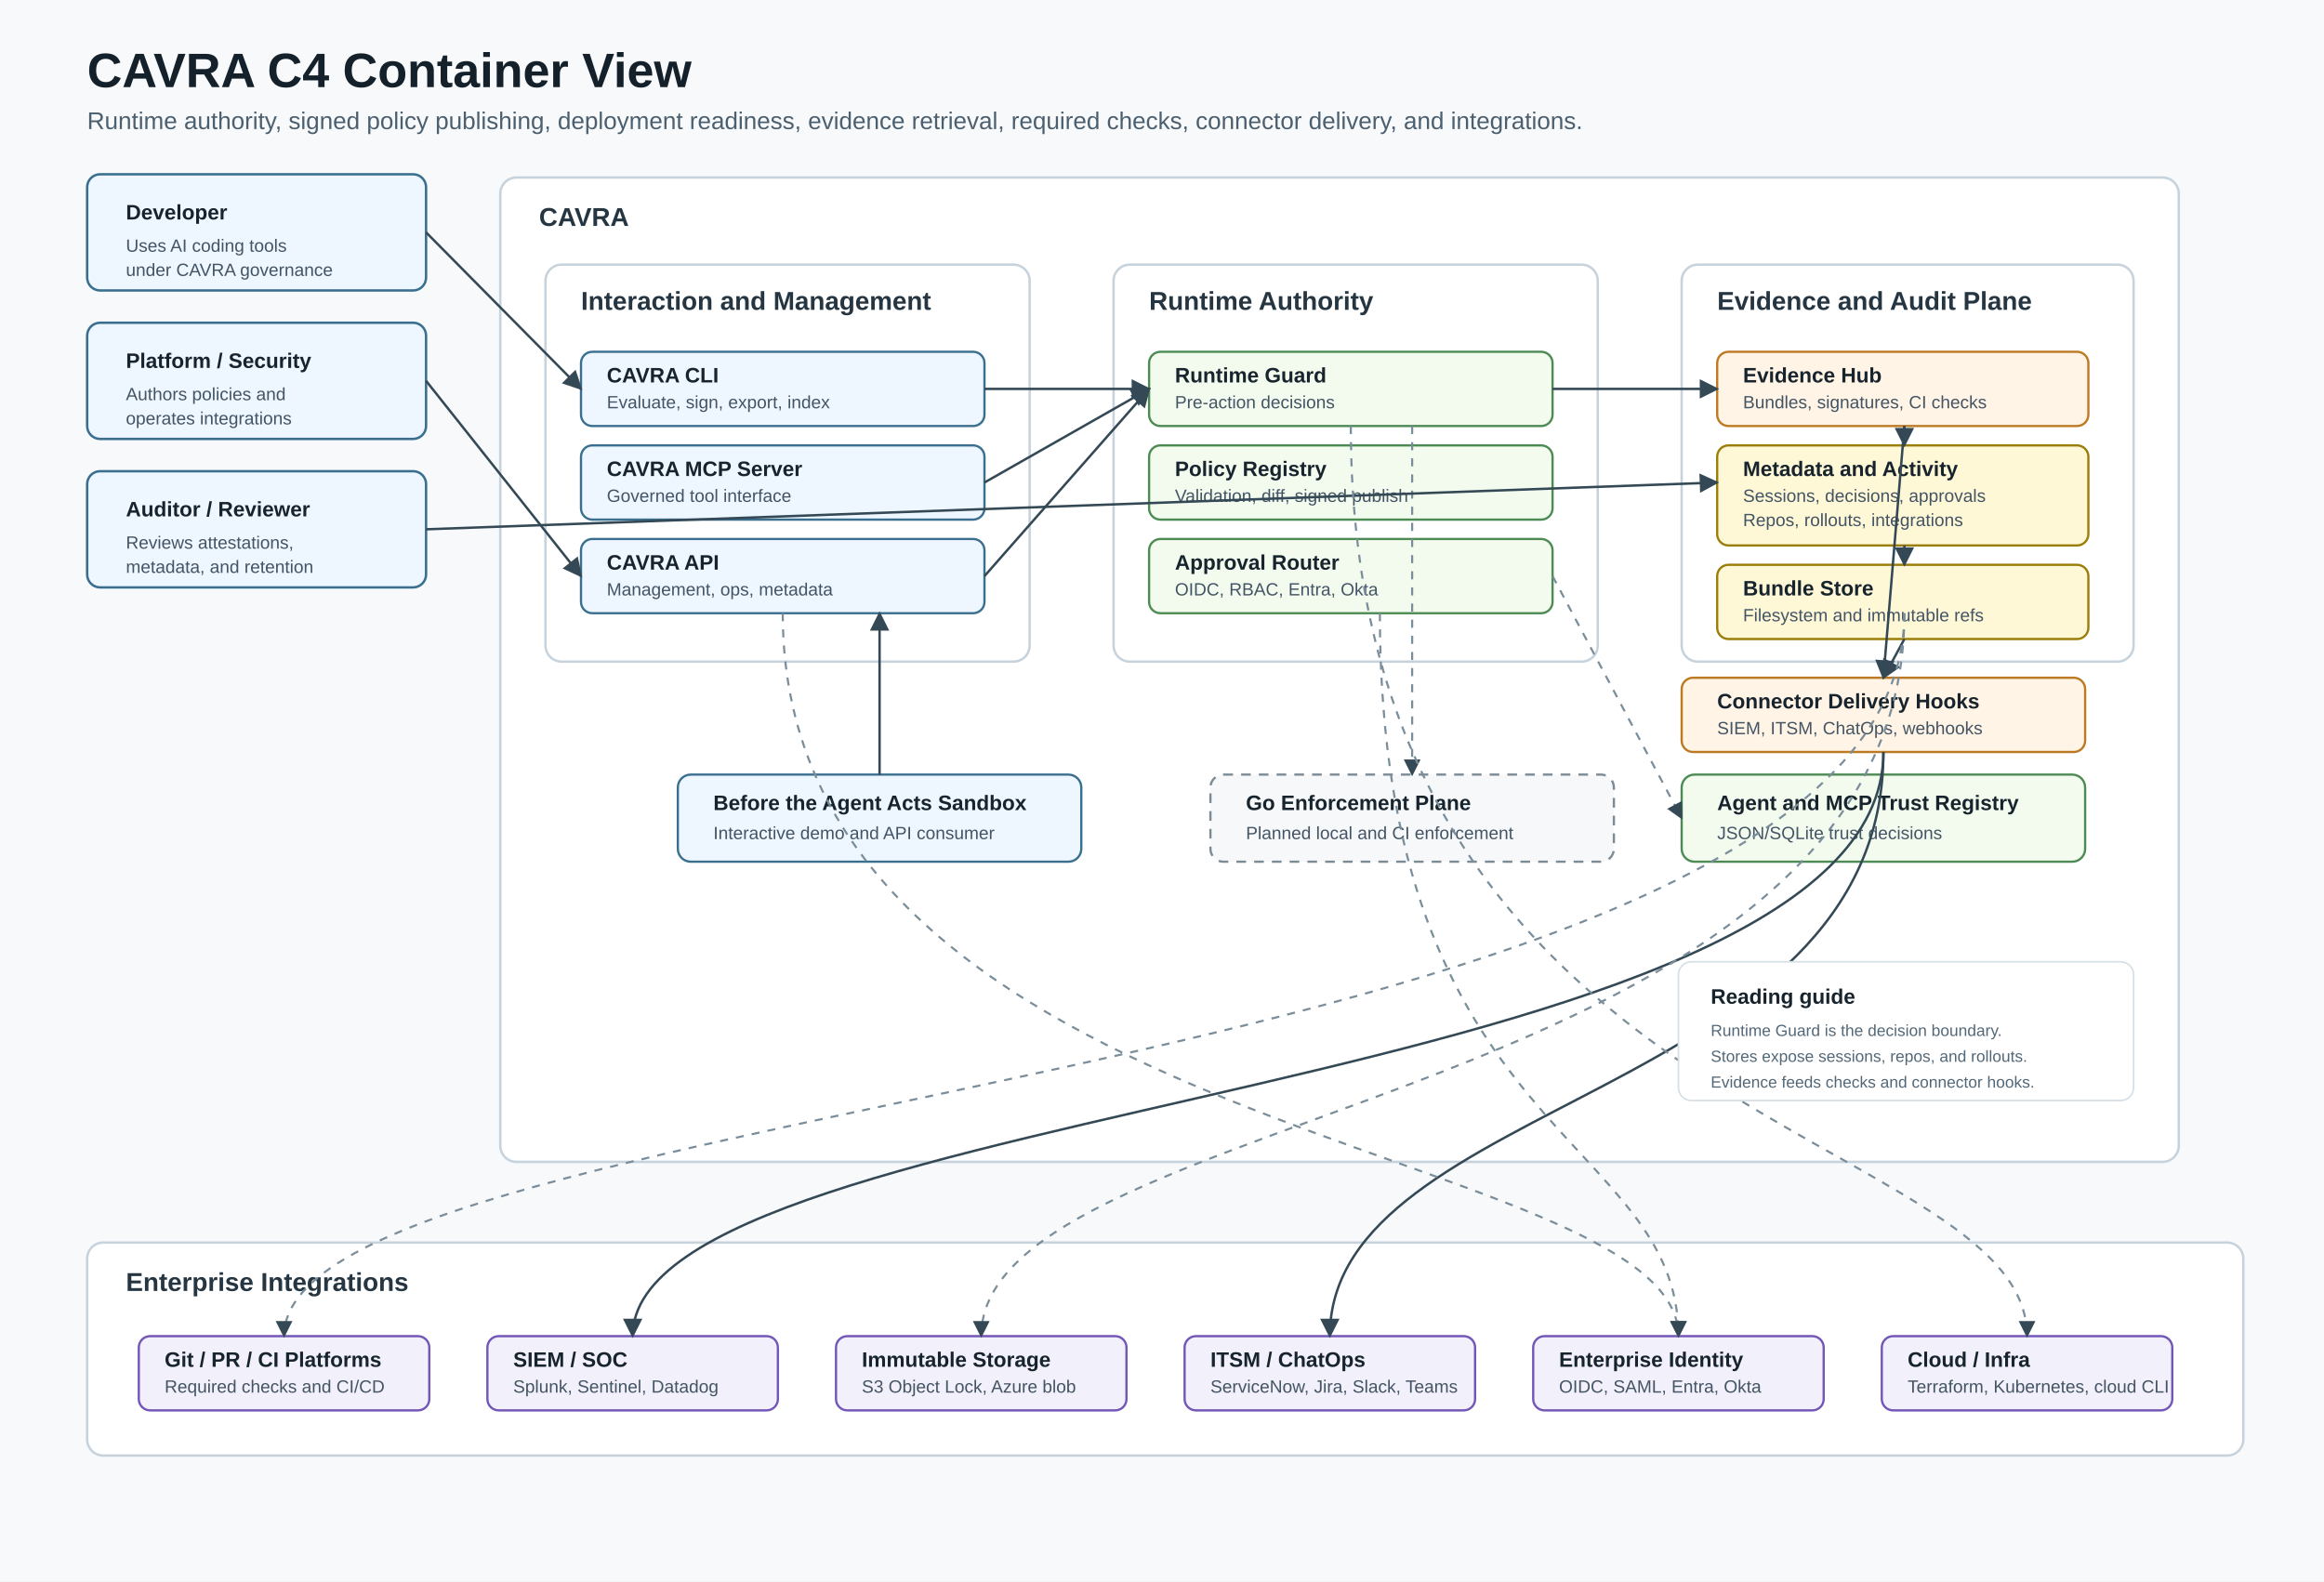
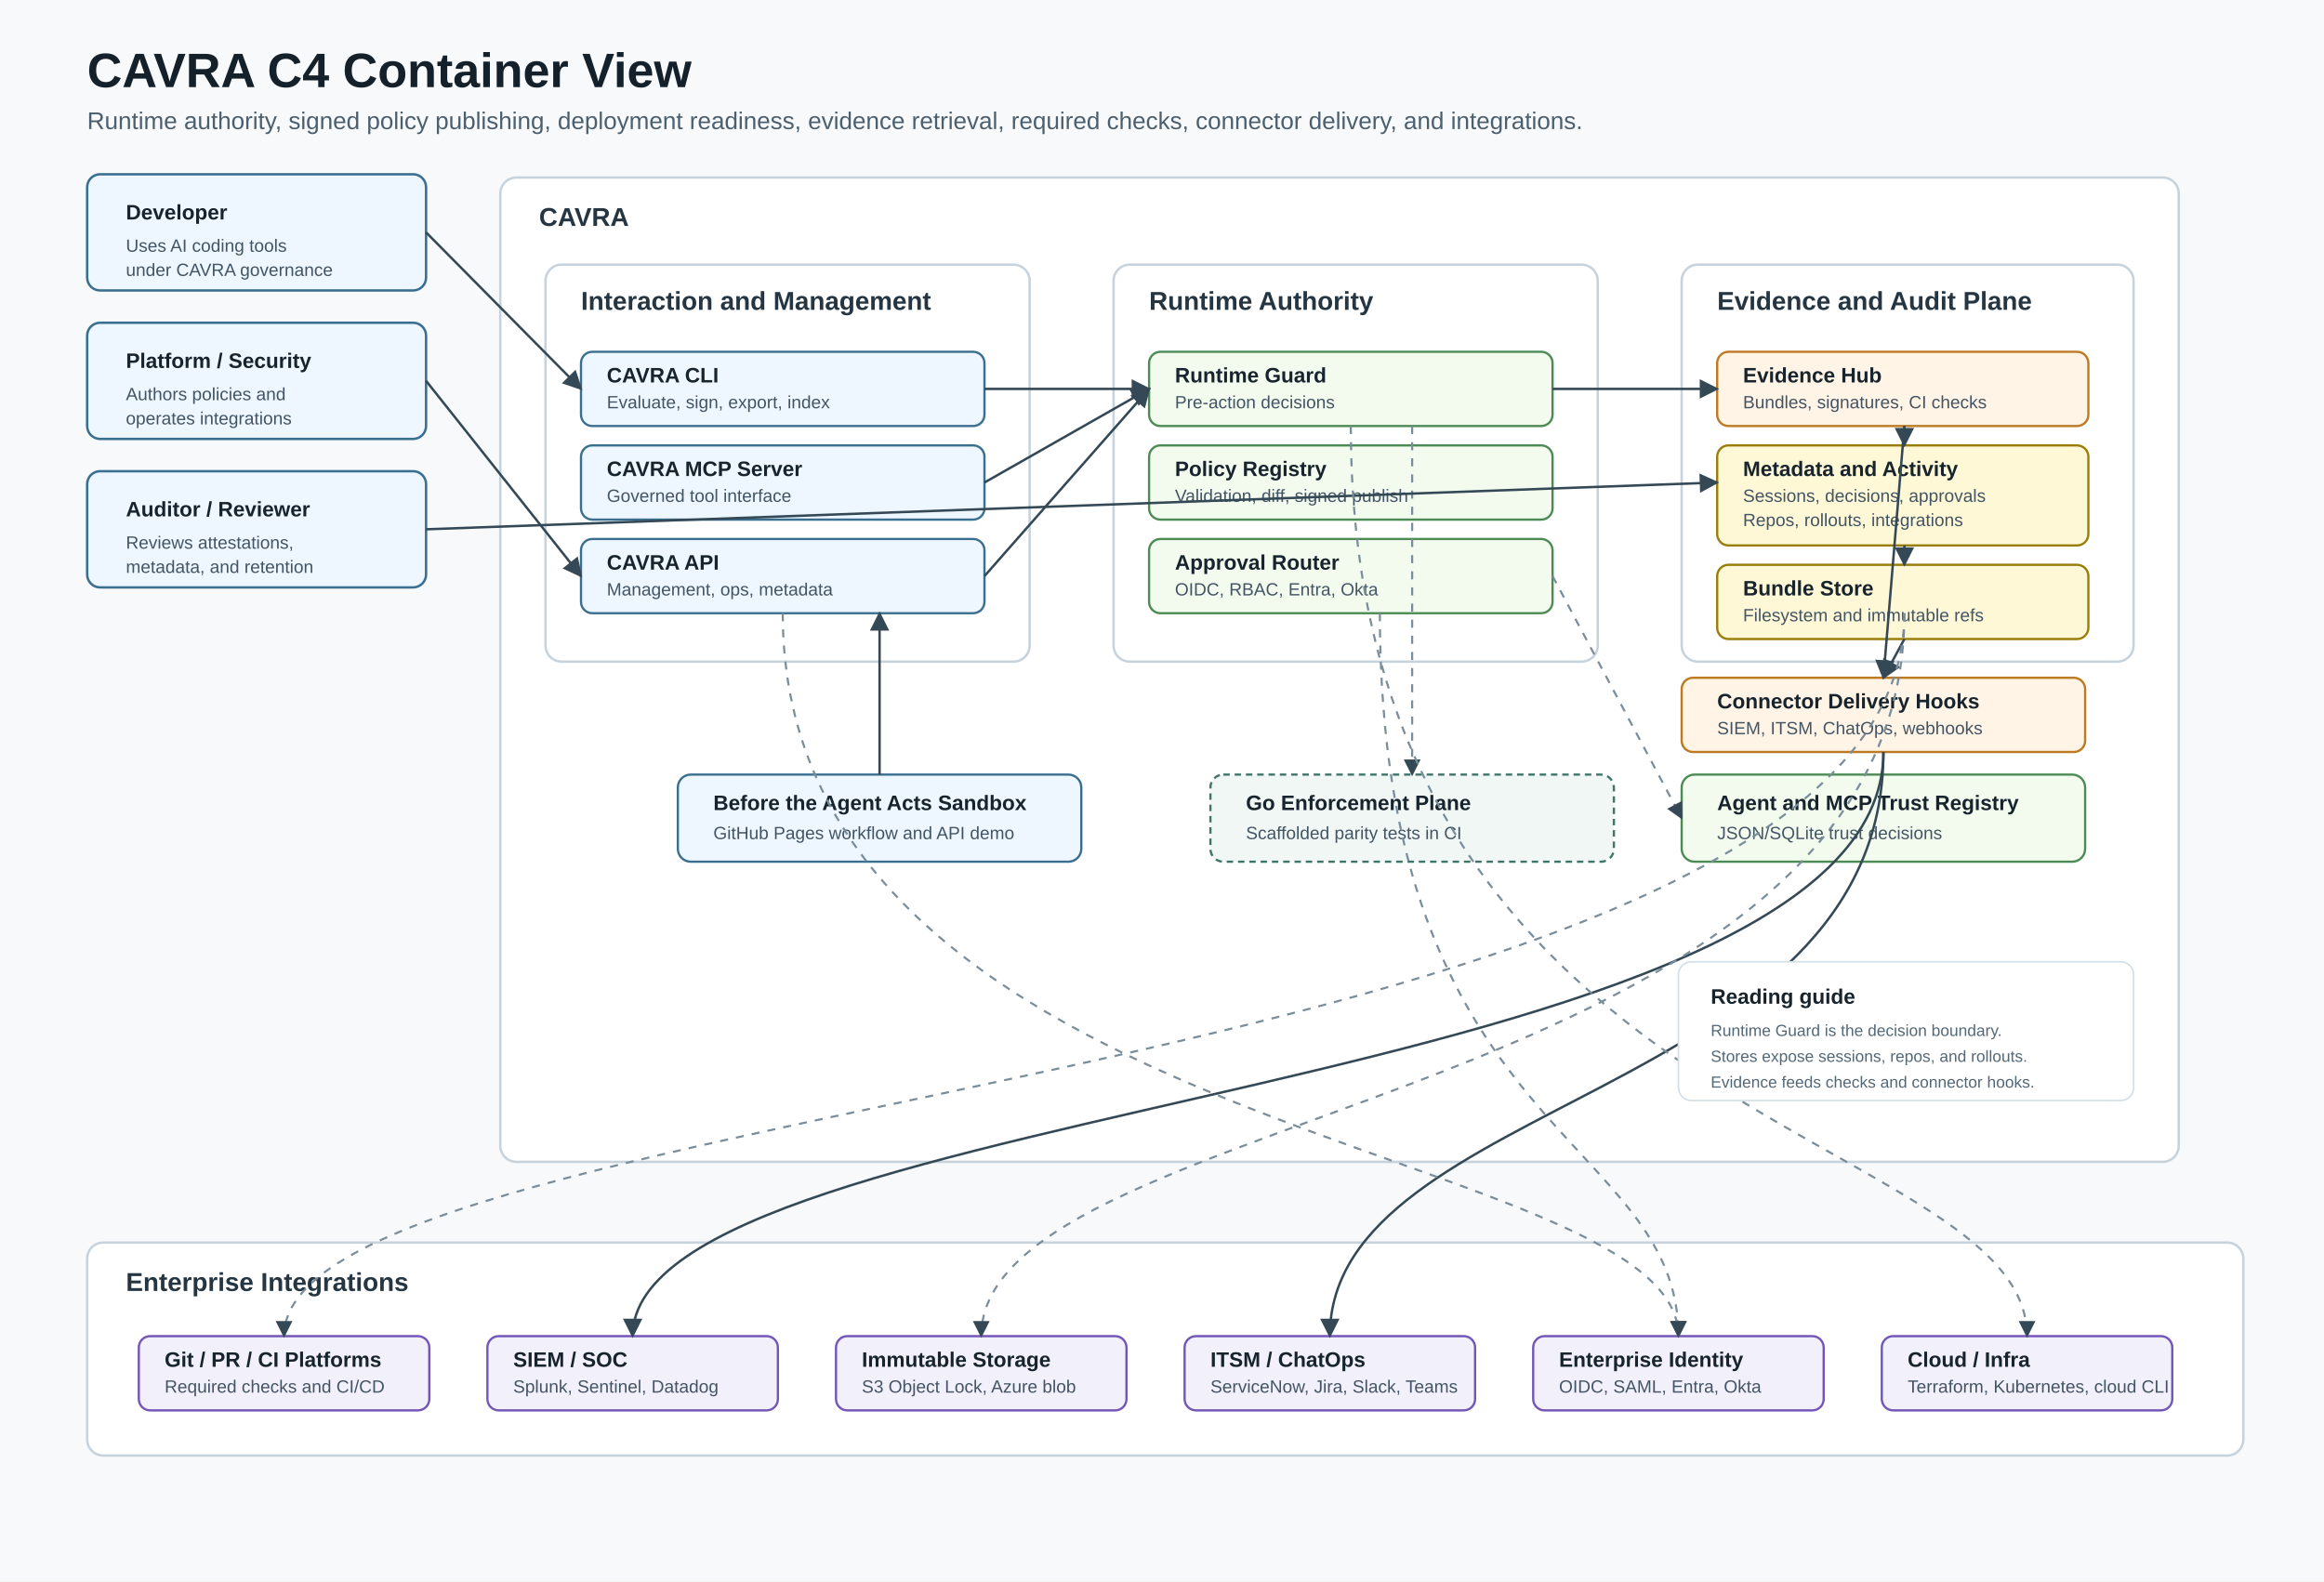
<svg xmlns="http://www.w3.org/2000/svg" width="1440" height="980" viewBox="0 0 1440 980" role="img" aria-labelledby="title desc">
  <defs>
    <marker id="arrow" viewBox="0 0 10 10" refX="9" refY="5" markerWidth="8" markerHeight="8" orient="auto-start-reverse">
      <path d="M 0 0 L 10 5 L 0 10 z" fill="#344955" />
    </marker>
    <style>
      .bg { fill: #f7f9fb; }
      .title { font: 700 30px Arial, sans-serif; fill: #14212b; }
      .subtitle { font: 400 15px Arial, sans-serif; fill: #4b5f6f; }
      .boundary { fill: #ffffff; stroke: #c7d3dc; stroke-width: 1.5; }
      .boundary-title { font: 700 16px Arial, sans-serif; fill: #253642; }
      .actor { fill: #eef6ff; stroke: #3b6f8f; stroke-width: 1.5; }
      .surface { fill: #eef6ff; stroke: #3b6f8f; stroke-width: 1.4; }
      .authority { fill: #f3fbef; stroke: #4d8b55; stroke-width: 1.4; }
      .evidence { fill: #fff4e5; stroke: #bd7a22; stroke-width: 1.4; }
      .external { fill: #f2f0fa; stroke: #7256b8; stroke-width: 1.4; }
      .planned { fill: #f6f8fa; stroke: #7d8b95; stroke-width: 1.4; stroke-dasharray: 6 5; }
+       .scaffold { fill: #f0f7f5; stroke: #40766a; stroke-width: 1.4; stroke-dasharray: 4 3; }
      .store { fill: #fff8d7; stroke: #9b7d0a; stroke-width: 1.4; }
      .node-title { font: 700 13px Arial, sans-serif; fill: #17242d; }
      .node-text { font: 400 11px Arial, sans-serif; fill: #435464; }
      .small { font: 400 10px Arial, sans-serif; fill: #526777; }
      .arrow { stroke: #344955; stroke-width: 1.5; fill: none; marker-end: url(#arrow); }
      .soft-arrow { stroke: #7a8d9a; stroke-width: 1.3; fill: none; marker-end: url(#arrow); stroke-dasharray: 5 5; }
      .legend { fill: #ffffff; stroke: #d5dfe6; stroke-width: 1; }
    </style>
  </defs>
  <rect class="bg" width="1440" height="980" />
  <text x="54" y="54" class="title">CAVRA C4 Container View</text>
  <text x="54" y="80" class="subtitle">Runtime authority, signed policy publishing, deployment readiness, evidence retrieval, required checks, connector delivery, and integrations.</text>
  <rect x="54" y="108" width="210" height="72" rx="8" class="actor" />
  <text x="78" y="136" class="node-title">Developer</text>
  <text x="78" y="156" class="node-text">Uses AI coding tools</text>
  <text x="78" y="171" class="node-text">under CAVRA governance</text>
  <rect x="54" y="200" width="210" height="72" rx="8" class="actor" />
  <text x="78" y="228" class="node-title">Platform / Security</text>
  <text x="78" y="248" class="node-text">Authors policies and</text>
  <text x="78" y="263" class="node-text">operates integrations</text>
  <rect x="54" y="292" width="210" height="72" rx="8" class="actor" />
  <text x="78" y="320" class="node-title">Auditor / Reviewer</text>
  <text x="78" y="340" class="node-text">Reviews attestations,</text>
  <text x="78" y="355" class="node-text">metadata, and retention</text>
  <rect x="310" y="110" width="1040" height="610" rx="10" class="boundary" />
  <text x="334" y="140" class="boundary-title">CAVRA</text>
  <rect x="338" y="164" width="300" height="246" rx="10" class="boundary" />
  <text x="360" y="192" class="boundary-title">Interaction and Management</text>
  <rect x="360" y="218" width="250" height="46" rx="7" class="surface" />
  <text x="376" y="237" class="node-title">CAVRA CLI</text>
  <text x="376" y="253" class="node-text">Evaluate, sign, export, index</text>
  <rect x="360" y="276" width="250" height="46" rx="7" class="surface" />
  <text x="376" y="295" class="node-title">CAVRA MCP Server</text>
  <text x="376" y="311" class="node-text">Governed tool interface</text>
  <rect x="360" y="334" width="250" height="46" rx="7" class="surface" />
  <text x="376" y="353" class="node-title">CAVRA API</text>
  <text x="376" y="369" class="node-text">Management, ops, metadata</text>
  <rect x="690" y="164" width="300" height="246" rx="10" class="boundary" />
  <text x="712" y="192" class="boundary-title">Runtime Authority</text>
  <rect x="712" y="218" width="250" height="46" rx="7" class="authority" />
  <text x="728" y="237" class="node-title">Runtime Guard</text>
  <text x="728" y="253" class="node-text">Pre-action decisions</text>
  <rect x="712" y="276" width="250" height="46" rx="7" class="authority" />
  <text x="728" y="295" class="node-title">Policy Registry</text>
  <text x="728" y="311" class="node-text">Validation, diff, signed publish</text>
  <rect x="712" y="334" width="250" height="46" rx="7" class="authority" />
  <text x="728" y="353" class="node-title">Approval Router</text>
  <text x="728" y="369" class="node-text">OIDC, RBAC, Entra, Okta</text>
  <rect x="1042" y="164" width="280" height="246" rx="10" class="boundary" />
  <text x="1064" y="192" class="boundary-title">Evidence and Audit Plane</text>
  <rect x="1064" y="218" width="230" height="46" rx="7" class="evidence" />
  <text x="1080" y="237" class="node-title">Evidence Hub</text>
  <text x="1080" y="253" class="node-text">Bundles, signatures, CI checks</text>
  <rect x="1064" y="276" width="230" height="62" rx="7" class="store" />
  <text x="1080" y="295" class="node-title">Metadata and Activity</text>
  <text x="1080" y="311" class="node-text">Sessions, decisions, approvals</text>
  <text x="1080" y="326" class="node-text">Repos, rollouts, integrations</text>
  <rect x="1064" y="350" width="230" height="46" rx="7" class="store" />
  <text x="1080" y="369" class="node-title">Bundle Store</text>
  <text x="1080" y="385" class="node-text">Filesystem and immutable refs</text>
  <rect x="420" y="480" width="250" height="54" rx="8" class="surface" />
  <text x="442" y="502" class="node-title">Before the Agent Acts Sandbox</text>
-   <text x="442" y="520" class="node-text">Interactive demo and API consumer</text>
-   <rect x="750" y="480" width="250" height="54" rx="8" class="planned" />
+   <text x="442" y="520" class="node-text">GitHub Pages workflow and API demo</text>
+   <rect x="750" y="480" width="250" height="54" rx="8" class="scaffold" />
  <text x="772" y="502" class="node-title">Go Enforcement Plane</text>
-   <text x="772" y="520" class="node-text">Planned local and CI enforcement</text>
+   <text x="772" y="520" class="node-text">Scaffolded parity tests in CI</text>
  <rect x="1042" y="480" width="250" height="54" rx="8" class="authority" />
  <text x="1064" y="502" class="node-title">Agent and MCP Trust Registry</text>
  <text x="1064" y="520" class="node-text">JSON/SQLite trust decisions</text>
  <rect x="1042" y="420" width="250" height="46" rx="7" class="evidence" />
  <text x="1064" y="439" class="node-title">Connector Delivery Hooks</text>
  <text x="1064" y="455" class="node-text">SIEM, ITSM, ChatOps, webhooks</text>
  <path class="arrow" d="M610 241 L712 241" />
  <path class="arrow" d="M610 299 L712 241" />
  <path class="arrow" d="M610 357 L712 241" />
  <path class="arrow" d="M962 241 L1064 241" />
  <path class="arrow" d="M1180 264 L1167 420" />
  <path class="arrow" d="M1180 264 L1180 276" />
  <path class="arrow" d="M1180 338 L1180 350" />
  <path class="arrow" d="M1180 396 L1167 420" />
  <path class="soft-arrow" d="M875 264 L875 480" />
  <path class="soft-arrow" d="M962 357 L1042 507" />
  <path class="arrow" d="M545 480 L545 380" />
  <path class="arrow" d="M264 144 L360 241" />
  <path class="arrow" d="M264 236 L360 357" />
  <path class="arrow" d="M264 328 L1064 299" />
  <rect x="54" y="770" width="1336" height="132" rx="10" class="boundary" />
  <text x="78" y="800" class="boundary-title">Enterprise Integrations</text>
  <rect x="86" y="828" width="180" height="46" rx="7" class="external" />
  <text x="102" y="847" class="node-title">Git / PR / CI Platforms</text>
  <text x="102" y="863" class="node-text">Required checks and CI/CD</text>
  <rect x="302" y="828" width="180" height="46" rx="7" class="external" />
  <text x="318" y="847" class="node-title">SIEM / SOC</text>
  <text x="318" y="863" class="node-text">Splunk, Sentinel, Datadog</text>
  <rect x="518" y="828" width="180" height="46" rx="7" class="external" />
  <text x="534" y="847" class="node-title">Immutable Storage</text>
  <text x="534" y="863" class="node-text">S3 Object Lock, Azure blob</text>
  <rect x="734" y="828" width="180" height="46" rx="7" class="external" />
  <text x="750" y="847" class="node-title">ITSM / ChatOps</text>
  <text x="750" y="863" class="node-text">ServiceNow, Jira, Slack, Teams</text>
  <rect x="950" y="828" width="180" height="46" rx="7" class="external" />
  <text x="966" y="847" class="node-title">Enterprise Identity</text>
  <text x="966" y="863" class="node-text">OIDC, SAML, Entra, Okta</text>
  <rect x="1166" y="828" width="180" height="46" rx="7" class="external" />
  <text x="1182" y="847" class="node-title">Cloud / Infra</text>
  <text x="1182" y="863" class="node-text">Terraform, Kubernetes, cloud CLI</text>
  <path class="soft-arrow" d="M1180 380 C1180 675 176 675 176 828" />
  <path class="arrow" d="M1167 466 C1167 680 392 680 392 828" />
  <path class="soft-arrow" d="M1180 380 C1180 684 608 684 608 828" />
  <path class="arrow" d="M1167 466 C1167 680 824 680 824 828" />
  <path class="soft-arrow" d="M855 380 C855 704 1040 704 1040 828" />
  <path class="soft-arrow" d="M485 380 C485 708 1040 708 1040 828" />
  <path class="soft-arrow" d="M837 264 C837 700 1256 700 1256 828" />
  <rect x="1040" y="596" width="282" height="86" rx="8" class="legend" />
  <text x="1060" y="622" class="node-title">Reading guide</text>
  <text x="1060" y="642" class="small">Runtime Guard is the decision boundary.</text>
  <text x="1060" y="658" class="small">Stores expose sessions, repos, and rollouts.</text>
  <text x="1060" y="674" class="small">Evidence feeds checks and connector hooks.</text>
</svg>
